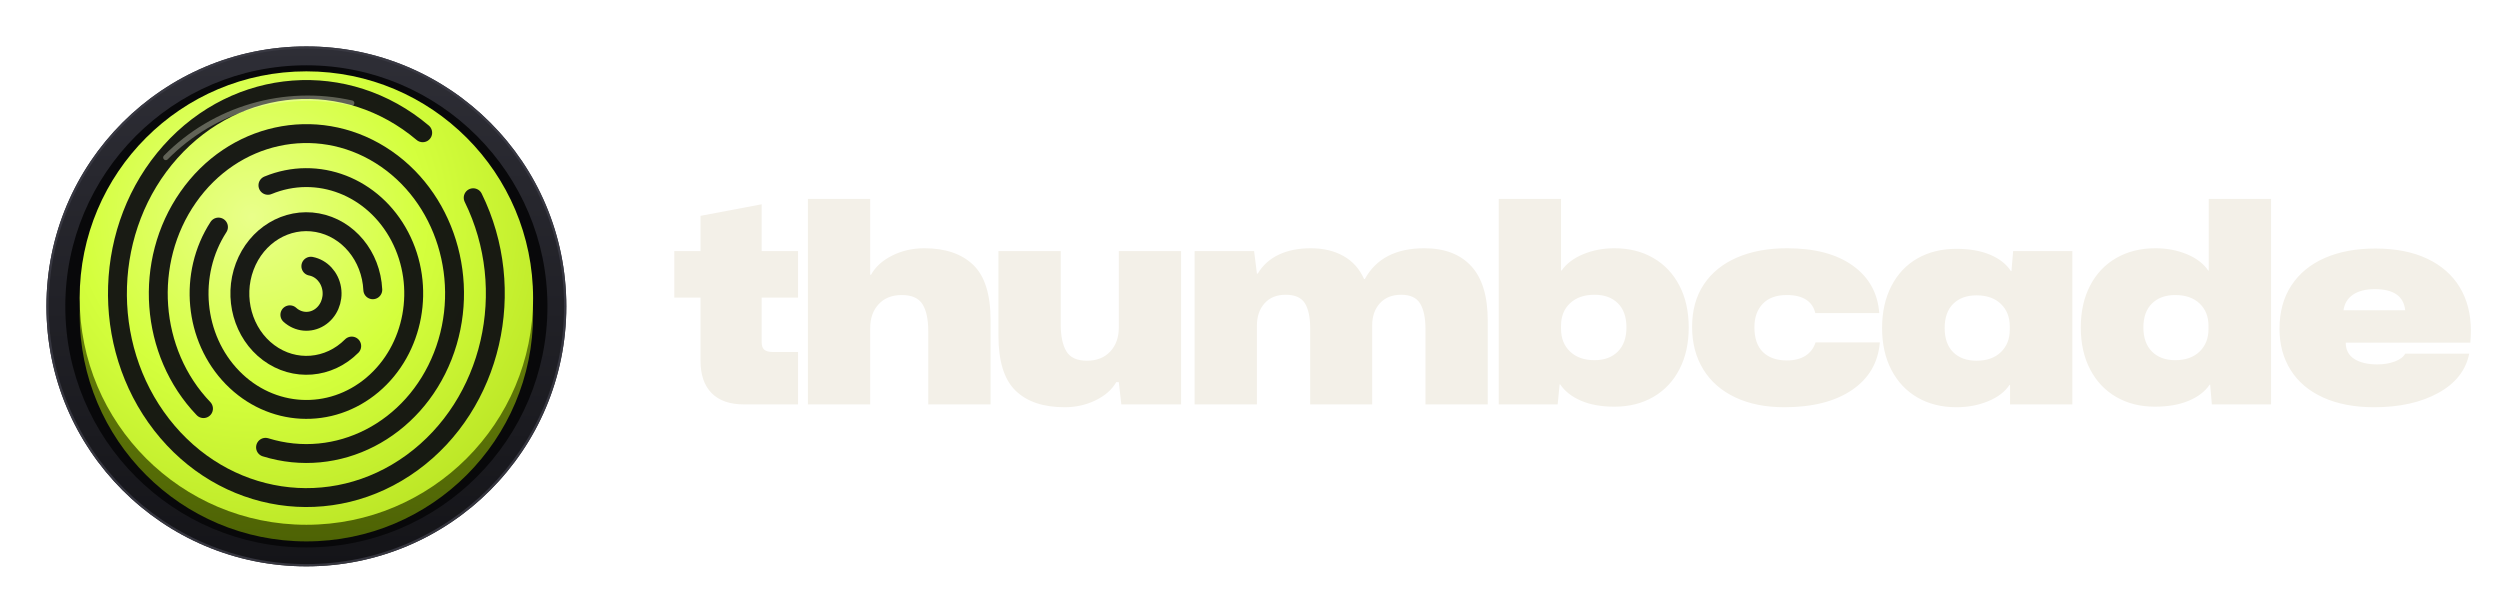
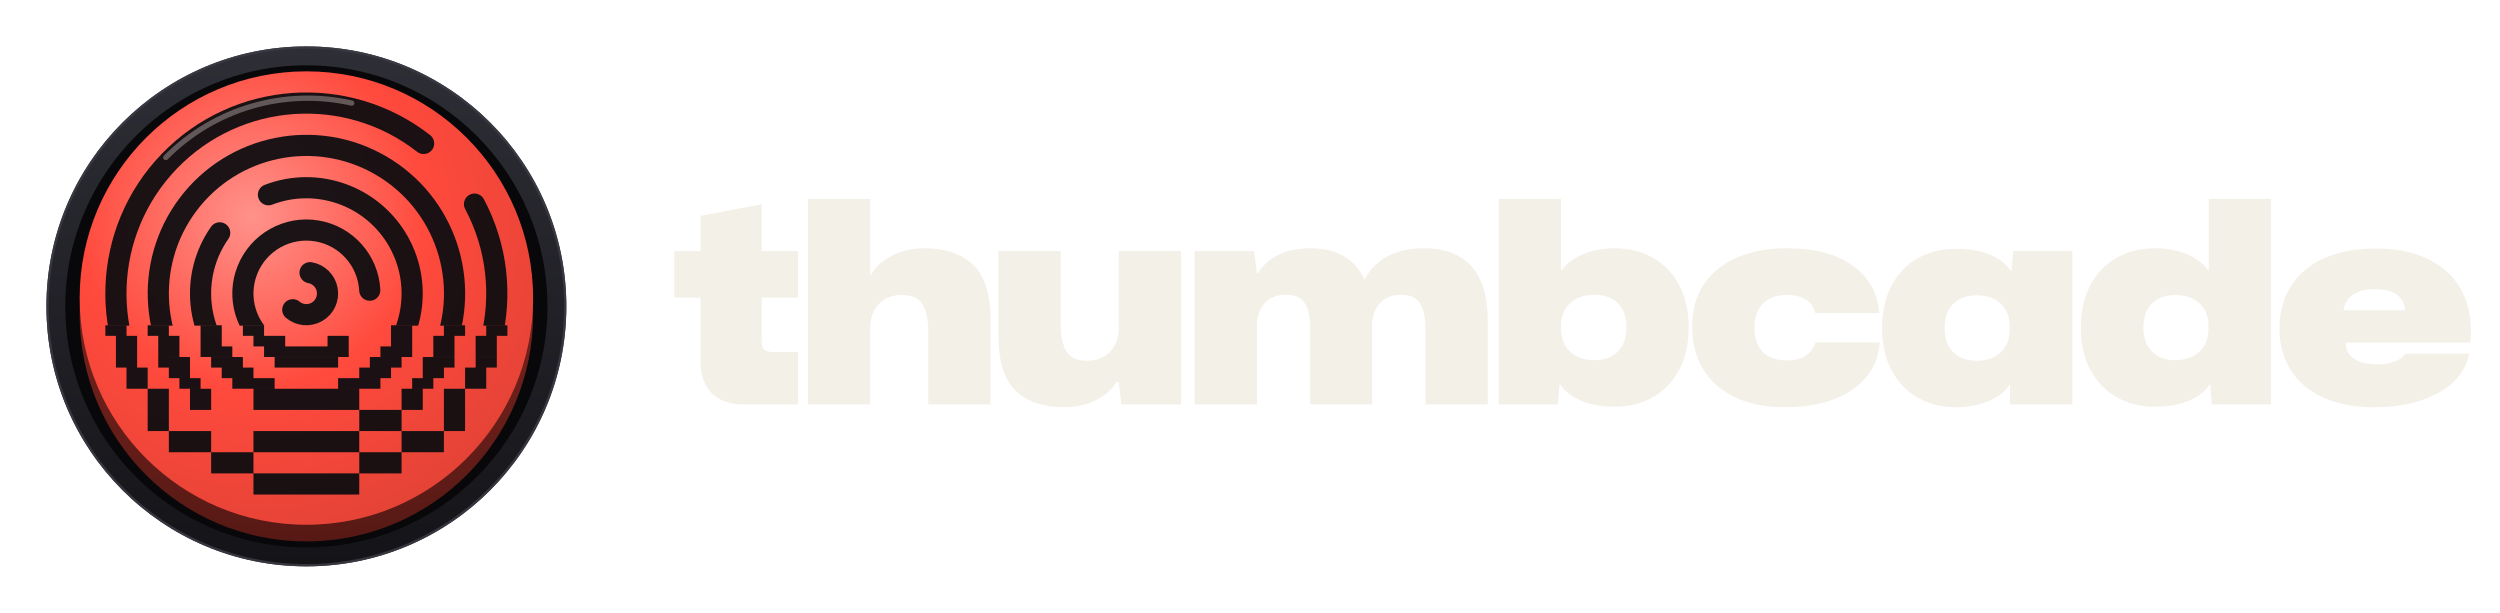
<svg xmlns="http://www.w3.org/2000/svg" width="816" height="200" viewBox="0 0 816 200">
  <defs>
    <radialGradient id="l-cap" cx="0.38" cy="0.32" r="0.85">
-       <stop offset="0" stop-color="#E9FF8A" />
-       <stop offset="0.45" stop-color="#D4FF3D" />
-       <stop offset="1" stop-color="#B4DE1E" />
+       <stop offset="0" stop-color="#FF928B" />
+       <stop offset="0.45" stop-color="#FF4A3D" />
+       <stop offset="1" stop-color="#DB4034" />
    </radialGradient>
    <linearGradient id="l-housing" x1="0" y1="0" x2="0" y2="1">
      <stop offset="0" stop-color="#2E2E36" />
      <stop offset="1" stop-color="#141418" />
    </linearGradient>
    <linearGradient id="l-side" x1="0" y1="0" x2="0" y2="1">
-       <stop offset="0" stop-color="#7E9C0E" />
-       <stop offset="1" stop-color="#4E6305" />
+       <stop offset="0" stop-color="#942B23" />
+       <stop offset="1" stop-color="#571915" />
    </linearGradient>
    <clipPath id="l-clip">
      <circle cx="100" cy="97.287" r="74" />
    </clipPath>
  </defs>
  <g>
    <circle cx="100" cy="100" r="84.853" fill="url(#l-housing)" />
    <circle cx="100" cy="100" r="84.483" fill="none" stroke="#3A3A44" stroke-width="0.74" stroke-opacity="0.9" />
    <circle cx="100" cy="100" r="78.687" fill="#08080A" />
    <circle cx="100" cy="102.713" r="74" fill="url(#l-side)" />
    <circle cx="100" cy="97.287" r="74" fill="url(#l-cap)" />
-     <g clip-path="url(#l-clip)" fill="none" stroke="#0D0D10" stroke-width="6.167" stroke-linecap="round" stroke-opacity="0.94">
-       <path d="M101.46 86.89 A8.39 9.06 0 1 1 94.61 102.75" />
-       <path d="M114.80 112.95 A21.71 23.44 0 1 1 121.68 94.58" />
-       <path d="M87.45 60.49 A35.03 37.83 0 1 1 71.31 74.11" />
-       <path d="M66.42 133.37 A48.35 52.21 0 1 1 86.67 146.00" />
-       <path d="M154.45 64.54 A61.67 66.60 0 1 1 137.97 43.33" />
+     <g clip-path="url(#l-clip)" opacity="0.94">
+       <defs>
+         <clipPath id="l-smooth">
+           <rect x="21.07" y="16.87" width="157.87" height="89.42" />
+         </clipPath>
+       </defs>
+       <g clip-path="url(#l-smooth)" fill="none" stroke="#0D0D10" stroke-width="6.907" stroke-linecap="round">
+         <path d="M101.20 89.00 A6.91 6.91 0 1 1 95.56 101.10" />
+         <path d="M114.13 110.96 A20.72 20.72 0 1 1 120.69 94.72" />
+         <path d="M87.62 63.57 A34.53 34.53 0 1 1 71.71 76.00" />
+         <path d="M66.42 130.58 A48.35 48.35 0 1 1 86.67 142.28" />
+         <path d="M154.88 66.62 A62.16 62.16 0 1 1 138.27 46.82" />
+       </g>
+       <path d="M34.39 106.17h6.91v3.45h-6.91zM48.2 106.17h6.91v3.45h-6.91zM65.47 106.17h6.91v3.45h-6.91zM79.28 106.17h6.91v3.45h-6.91zM127.63 106.17h6.91v3.45h-6.91zM144.89 106.17h6.91v3.45h-6.91zM158.71 106.17h6.91v3.45h-6.91zM37.84 109.62h6.91v3.45h-6.91zM51.65 109.62h6.91v3.45h-6.91zM65.47 109.62h6.91v3.45h-6.91zM82.73 109.62h10.36v3.45h-10.36zM106.91 109.62h6.91v3.45h-6.91zM127.63 109.62h6.91v3.45h-6.91zM141.44 109.62h6.91v3.45h-6.91zM155.25 109.62h6.91v3.45h-6.91zM37.84 113.07h6.91v3.45h-6.91zM51.65 113.07h6.91v3.45h-6.91zM65.47 113.07h10.36v3.45h-10.36zM86.19 113.07h27.63v3.45h-27.63zM124.17 113.07h10.36v3.45h-10.36zM141.44 113.07h6.91v3.45h-6.91zM155.25 113.07h6.91v3.45h-6.91zM37.84 116.53h6.91v3.45h-6.91zM51.65 116.53h10.36v3.45h-10.36zM68.92 116.53h10.36v3.45h-10.36zM89.64 116.53h20.72v3.45h-20.72zM120.72 116.53h10.36v3.45h-10.36zM137.99 116.53h10.36v3.45h-10.36zM155.25 116.53h6.91v3.45h-6.91zM41.29 119.98h6.91v3.45h-6.91zM55.11 119.98h6.91v3.45h-6.91zM72.37 119.98h10.36v3.45h-10.36zM117.27 119.98h10.36v3.45h-10.36zM137.99 119.98h6.91v3.45h-6.91zM151.8 119.98h6.91v3.45h-6.91zM41.29 123.43h6.91v3.45h-6.91zM58.56 123.43h6.91v3.45h-6.91zM75.83 123.43h13.81v3.45h-13.81zM110.36 123.43h13.81v3.45h-13.81zM134.53 123.43h6.91v3.45h-6.91zM151.8 123.43h6.91v3.45h-6.91zM48.2 126.89h6.91v6.91h-6.91zM62.01 126.89h6.91v6.91h-6.91zM82.73 126.89h34.53v6.91h-34.53zM131.08 126.89h6.91v6.91h-6.91zM144.89 126.89h6.91v6.91h-6.91zM48.2 133.79h6.91v6.91h-6.91zM117.27 133.79h13.81v6.91h-13.81zM144.89 133.79h6.91v6.91h-6.91zM55.11 140.7h13.81v6.91h-13.81zM82.73 140.7h34.53v6.91h-34.53zM131.08 140.7h13.81v6.91h-13.81zM68.92 147.61h13.81v6.91h-13.81zM117.27 147.61h13.81v6.91h-13.81zM82.73 154.51h34.53v6.91h-34.53z" fill="#0D0D10" />
    </g>
-     <path d="M54.12 51.407 A65.12 65.12 0 0 1 114.8 33.647" fill="none" stroke="#FBFFE6" stroke-width="1.727" stroke-linecap="round" stroke-opacity="0.32" />
+     <path d="M54.12 51.407 A65.12 65.12 0 0 1 114.8 33.647" fill="none" stroke="#FFEDEC" stroke-width="1.727" stroke-linecap="round" stroke-opacity="0.32" />
  </g>
  <path d="M242.82 132Q235.92 132 232.28 128.32Q228.65 124.64 228.65 117.74L228.65 117.74L228.65 97.13L220.09 97.13L220.09 81.95L228.65 81.95L228.65 70.45L248.61 66.68L248.61 81.95L260.48 81.95L260.48 97.13L248.61 97.13L248.61 111.67Q248.61 113.51 249.53 114.20Q250.45 114.89 252.20 114.89L252.20 114.89L260.48 114.89L260.48 132L242.82 132ZM263.70 132L263.70 64.93L284.03 64.93L284.03 89.68L284.31 89.68Q286.42 85.82 291.21 83.42Q295.99 81.03 301.70 81.03L301.70 81.03Q312 81.03 317.66 86.46Q323.32 91.89 323.32 104.49L323.32 104.49L323.32 132L302.98 132L302.98 108.08Q302.98 102.28 301.10 99.29Q299.21 96.30 294.34 96.30L294.34 96.30Q289.55 96.30 286.79 99.29Q284.03 102.28 284.03 107.07L284.03 107.07L284.03 132L263.70 132ZM347.51 132.92Q337.02 132.92 331.46 127.49Q325.89 122.06 325.89 109.55L325.89 109.55L325.89 81.95L346.22 81.95L346.22 105.87Q346.22 111.58 348.06 114.66Q349.90 117.74 354.78 117.74L354.78 117.74Q359.56 117.74 362.37 114.75Q365.18 111.76 365.18 106.88L365.18 106.88L365.18 81.95L385.51 81.95L385.51 132L366.00 132L365.18 124.73L364.35 124.73Q362.23 128.41 357.59 130.67Q352.94 132.92 347.51 132.92L347.51 132.92ZM389.92 132L389.92 81.95L409.34 81.95L410.26 89.31L410.53 89.31Q412.92 85.26 417.34 83.15Q421.76 81.03 427.83 81.03L427.83 81.03Q433.99 81.03 438.50 83.56Q443.01 86.09 445.22 91.06L445.22 91.06L445.49 91.06Q451.01 81.03 464.90 81.03L464.90 81.03Q474.84 81.03 480.22 86.87Q485.60 92.72 485.60 104.68L485.60 104.68L485.60 132L465.27 132L465.27 107.25Q465.27 101.92 463.52 99.06Q461.78 96.21 457.36 96.21L457.36 96.21Q452.94 96.21 450.41 98.97Q447.88 101.73 447.88 106.24L447.88 106.24L447.88 132L427.64 132L427.64 107.07Q427.64 101.82 425.94 99.02Q424.24 96.21 419.64 96.21L419.64 96.21Q415.22 96.21 412.74 99.02Q410.26 101.82 410.26 106.24L410.26 106.24L410.26 132L389.92 132ZM526.91 132.74Q520.56 132.74 516.06 130.80Q511.55 128.87 509.25 125.47L509.25 125.47L509.06 125.47L508.42 132L489.19 132L489.19 64.93L509.52 64.93L509.52 88.30L509.71 88.30Q512.10 84.90 516.79 82.96Q521.48 81.03 526.91 81.03L526.91 81.03Q534.18 81.03 539.65 84.21Q545.13 87.38 548.16 93.22Q551.20 99.06 551.20 106.88L551.20 106.88Q551.20 114.70 548.16 120.55Q545.13 126.39 539.65 129.56Q534.18 132.74 526.91 132.74L526.91 132.74ZM520.47 117.56Q525.26 117.56 528.06 114.75Q530.87 111.94 530.87 106.88L530.87 106.88Q530.87 101.73 528.06 98.97Q525.26 96.21 520.47 96.21L520.47 96.21Q515.41 96.21 512.47 98.97Q509.52 101.73 509.52 106.33L509.52 106.33L509.52 107.34Q509.52 111.94 512.47 114.75Q515.41 117.56 520.47 117.56L520.47 117.56ZM582.39 132.92Q573.19 132.92 566.38 129.70Q559.57 126.48 555.94 120.55Q552.30 114.61 552.30 106.70L552.30 106.70Q552.30 98.60 556.12 92.85Q559.94 87.10 566.93 84.07Q573.92 81.03 583.31 81.03L583.31 81.03Q596.83 81.03 604.74 86.69Q612.66 92.35 613.39 102.19L613.39 102.19L592.51 102.19Q591.86 99.34 589.52 97.82Q587.17 96.30 583.22 96.30L583.22 96.30Q578.06 96.30 575.35 99.16Q572.64 102.01 572.64 106.79L572.64 106.79Q572.64 112.22 575.44 114.93Q578.25 117.65 583.22 117.65L583.22 117.65Q586.90 117.65 589.29 116.13Q591.68 114.61 592.60 111.76L592.60 111.76L613.58 111.76Q612.75 121.70 604.47 127.31Q596.19 132.92 582.39 132.92L582.39 132.92ZM638.60 132.92Q631.33 132.92 625.86 129.75Q620.38 126.57 617.35 120.73Q614.31 114.89 614.31 107.07L614.31 107.07Q614.31 99.25 617.35 93.36Q620.38 87.47 625.86 84.34Q631.33 81.22 638.60 81.22L638.60 81.22Q645.04 81.22 649.59 83.15Q654.15 85.08 656.36 88.48L656.36 88.48L656.54 88.48L657.09 81.95L676.41 81.95L676.41 132L656.08 132L656.08 125.65L655.90 125.65Q653.60 129.06 648.86 130.99Q644.12 132.92 638.60 132.92L638.60 132.92ZM645.13 117.74Q650.19 117.74 653.09 114.93Q655.99 112.13 655.99 107.62L655.99 107.62L655.99 106.52Q655.99 102.01 653.09 99.20Q650.19 96.40 645.13 96.40L645.13 96.40Q640.35 96.40 637.54 99.16Q634.74 101.92 634.74 107.07L634.74 107.07Q634.74 112.22 637.54 114.98Q640.35 117.74 645.13 117.74L645.13 117.74ZM703.37 132.74Q696.19 132.74 690.72 129.56Q685.24 126.39 682.21 120.55Q679.17 114.70 679.17 106.88L679.17 106.88Q679.17 99.06 682.21 93.22Q685.24 87.38 690.76 84.21Q696.28 81.03 703.55 81.03L703.55 81.03Q709.07 81.03 713.76 82.96Q718.46 84.90 720.76 88.30L720.76 88.30L720.94 88.30L720.94 64.93L741.27 64.93L741.27 132L721.95 132L721.40 125.56L721.22 125.56Q719.01 128.87 714.41 130.80Q709.81 132.74 703.37 132.74L703.37 132.74ZM709.99 117.56Q715.05 117.56 717.95 114.75Q720.85 111.94 720.85 107.44L720.85 107.44L720.85 106.33Q720.85 101.82 717.95 99.06Q715.05 96.30 709.99 96.30L709.99 96.30Q705.21 96.30 702.40 99.06Q699.60 101.82 699.60 106.88L699.60 106.88Q699.60 111.94 702.40 114.75Q705.21 117.56 709.99 117.56L709.99 117.56ZM774.94 132.92Q765.28 132.92 758.29 129.75Q751.30 126.57 747.67 120.78Q744.03 114.98 744.03 107.34L744.03 107.34Q744.03 99.06 747.90 93.18Q751.76 87.29 758.80 84.21Q765.84 81.12 775.31 81.12L775.31 81.12Q785.25 81.12 792.24 84.44Q799.23 87.75 802.87 93.77Q806.50 99.80 806.50 107.99L806.50 107.99Q806.50 109.28 806.32 111.85L806.32 111.85L765.65 111.85Q765.65 115.35 768.41 117.14Q771.17 118.94 775.96 118.94L775.96 118.94Q779.18 118.94 781.71 117.97Q784.24 117.00 785.06 115.44L785.06 115.44L805.95 115.44Q804.29 123.63 795.83 128.27Q787.36 132.92 774.94 132.92L774.94 132.92ZM764.92 101.27L785.06 101.27Q784.33 94.37 775.13 94.37L775.13 94.37Q770.71 94.37 768.04 96.17Q765.38 97.96 764.92 101.27L764.92 101.27Z" fill="#F3F0E8" />
</svg>
